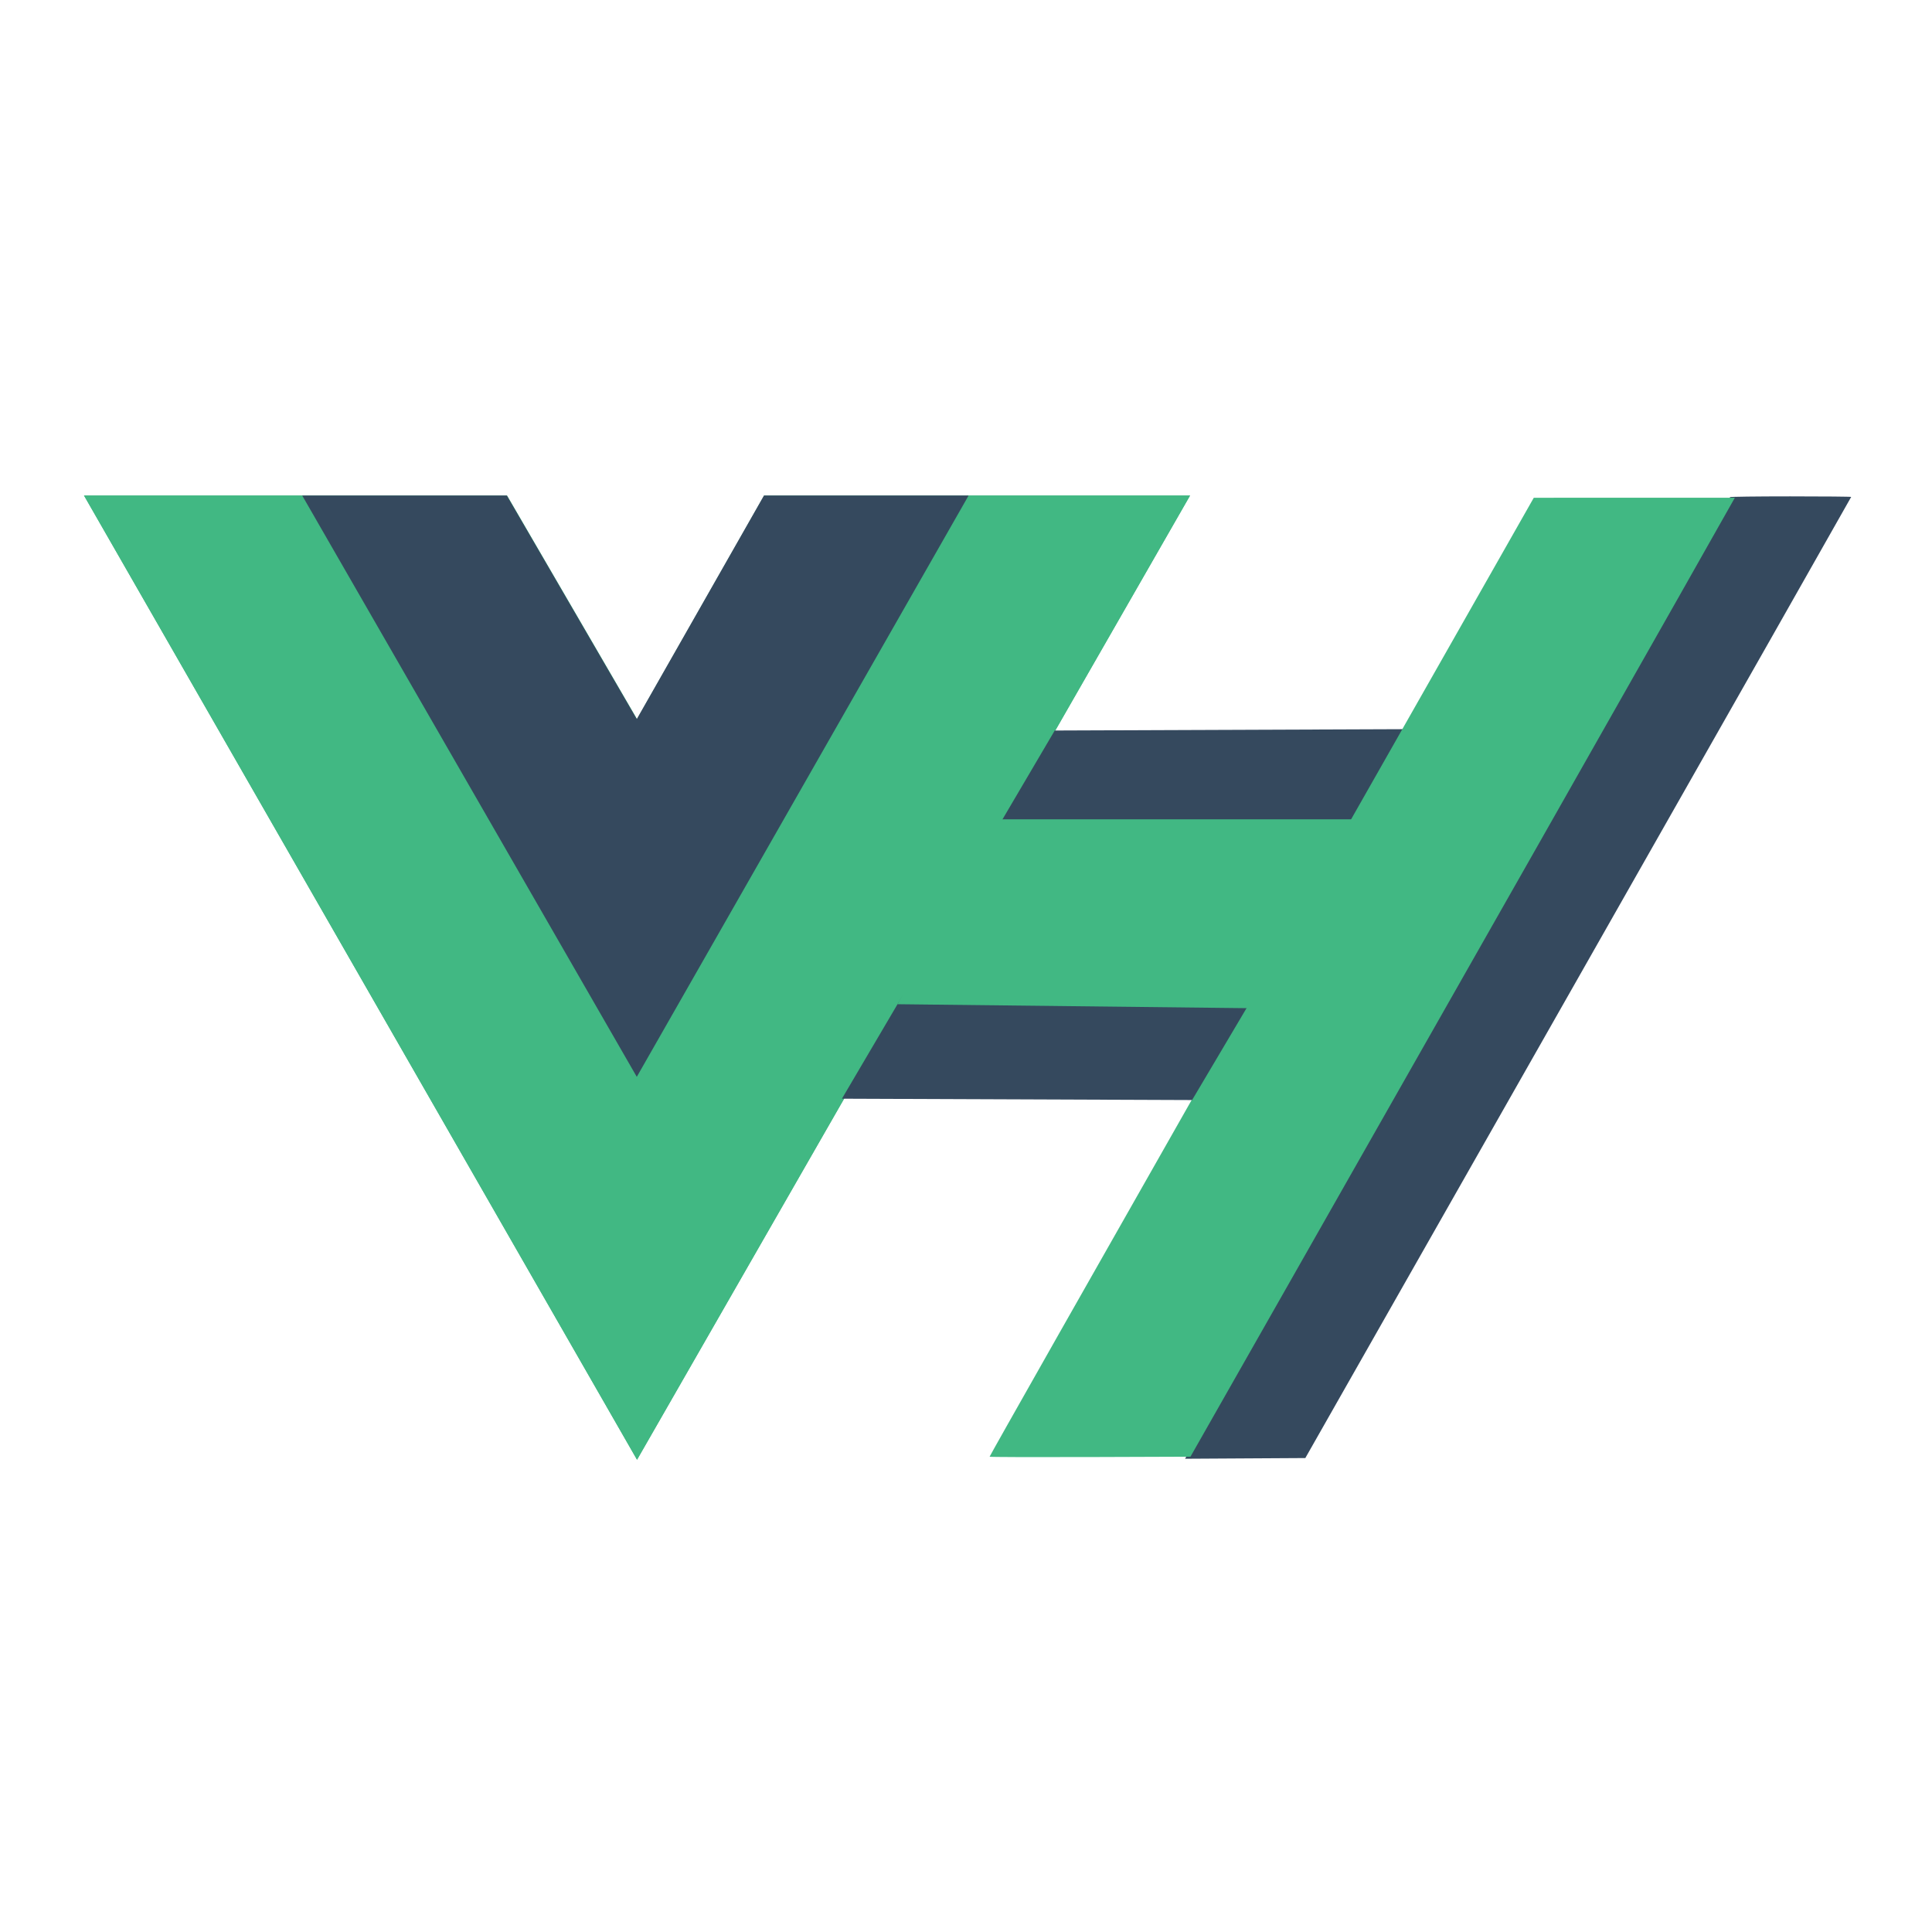
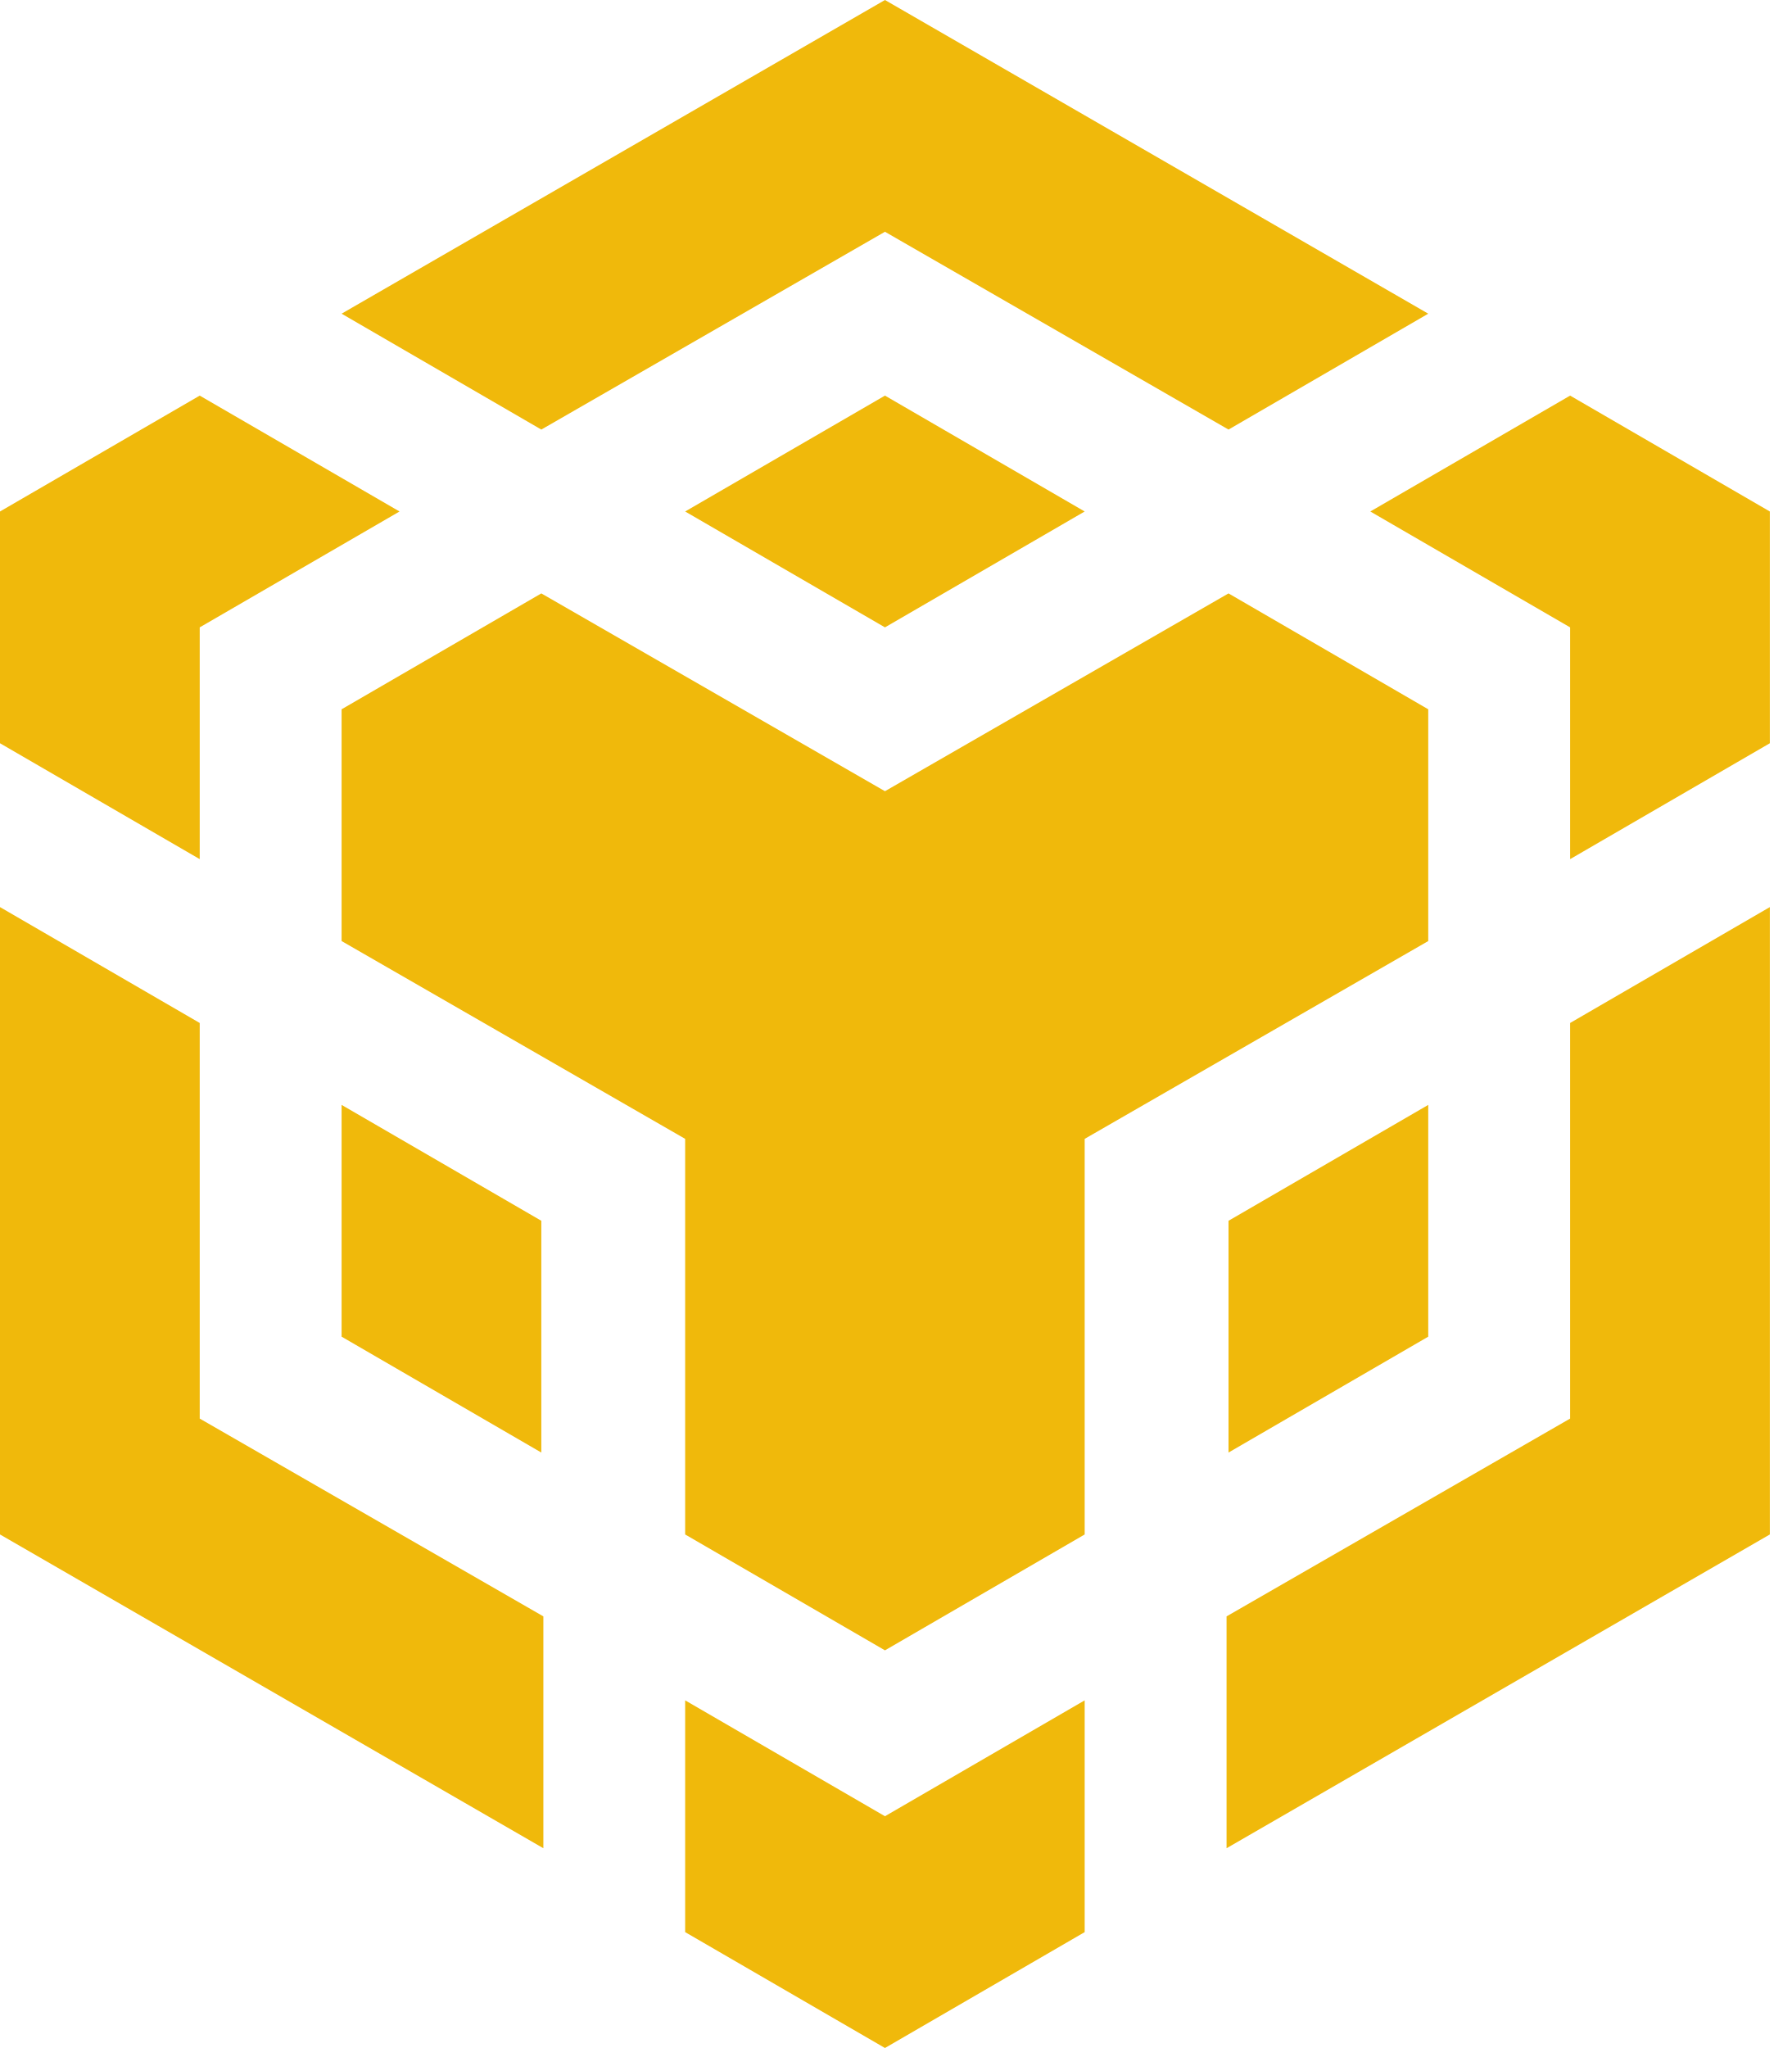
- <svg xmlns="http://www.w3.org/2000/svg" width="1200" height="1200" class="icon" viewBox="0 0 3280.944 2800">
-   <path fill="#41b883" d="M1645.332 601.004h375.675L1081.82 2238.478 142.636 601.004h718.477l220.708 379.704 216.013-379.704z" />
-   <path fill="#41b883" d="M142.636 601.004l939.185 1637.474 939.186-1637.474h-375.675l-563.51 982.484-568.208-982.484z" />
-   <path fill="#35495e" d="M513.188 601.004l568.207 987.23 563.511-987.23h-347.498l-216.013 379.704-220.708-379.704zM1607.792 1311.83l594.678 2.293 187.353-316.325-598.662 2.292zM2198.506 1909.57C2867.436 732.7 2939.502 605.426 2937.874 603.78c-.715-.723 45.303-1.314 102.262-1.314s103.562.428 103.562.951c0 .523-208.57 367.978-463.491 816.567L2216.715 2235.6l-102.1.596-102.102.596z" />
-   <path fill="#41b883" d="M1680.563 2233.328c0-1.34 168.208-298.145 440.375-777.048a4135645.775 4135645.775 0 00337.619-594.19l146.13-257.25 170.746-.04 170.747-.04-5.536 9.741c-3.044 5.358-43.727 77.302-90.407 159.875-85.356 150.992-337.562 595.163-656.602 1156.373l-172 302.559-170.536.588c-93.795.322-170.536.069-170.536-.567z" />
-   <path fill="#35495e" d="M1429.783 1625.351l594.679 2.292 187.353-316.324-598.662 2.292z" />
-   <path fill="#41b883" d="M1524.207 1464.903l608.285 6.877 173.746-320.909h-619.072z" />
+ <svg xmlns="http://www.w3.org/2000/svg" width="21" height="24" viewBox="0 0 21 24" fill="none">
+   <path d="M4.004 3.676L10.373 0L16.741 3.676L14.4 5.034L10.373 2.716L6.345 5.034L4.004 3.676ZM16.741 8.312L14.4 6.954L10.373 9.272L6.345 6.954L4.004 8.312V11.028L8.031 13.346V17.982L10.373 19.34L12.714 17.982V13.346L16.741 11.028V8.312ZM16.741 15.664V12.948L14.4 14.306V17.022L16.741 15.664ZM18.404 16.624L14.377 18.942V21.659L20.745 17.982V10.63L18.404 11.988V16.624ZM16.062 5.994L18.404 7.352V10.068L20.745 8.71V5.994L18.404 4.636L16.062 5.994ZM8.031 19.926V22.642L10.373 24L12.714 22.642V19.926L10.373 21.284L8.031 19.926ZM4.004 15.664L6.345 17.022V14.306L4.004 12.948V15.664ZM8.031 5.994L10.373 7.352L12.714 5.994L10.373 4.636L8.031 5.994ZM2.341 7.352L4.683 5.994L2.341 4.636L0 5.994V8.71L2.341 10.068V7.352ZM2.341 11.988L0 10.63V17.982L6.369 21.659V18.942L2.341 16.624V11.988Z" fill="#F0B90B" />
</svg>
